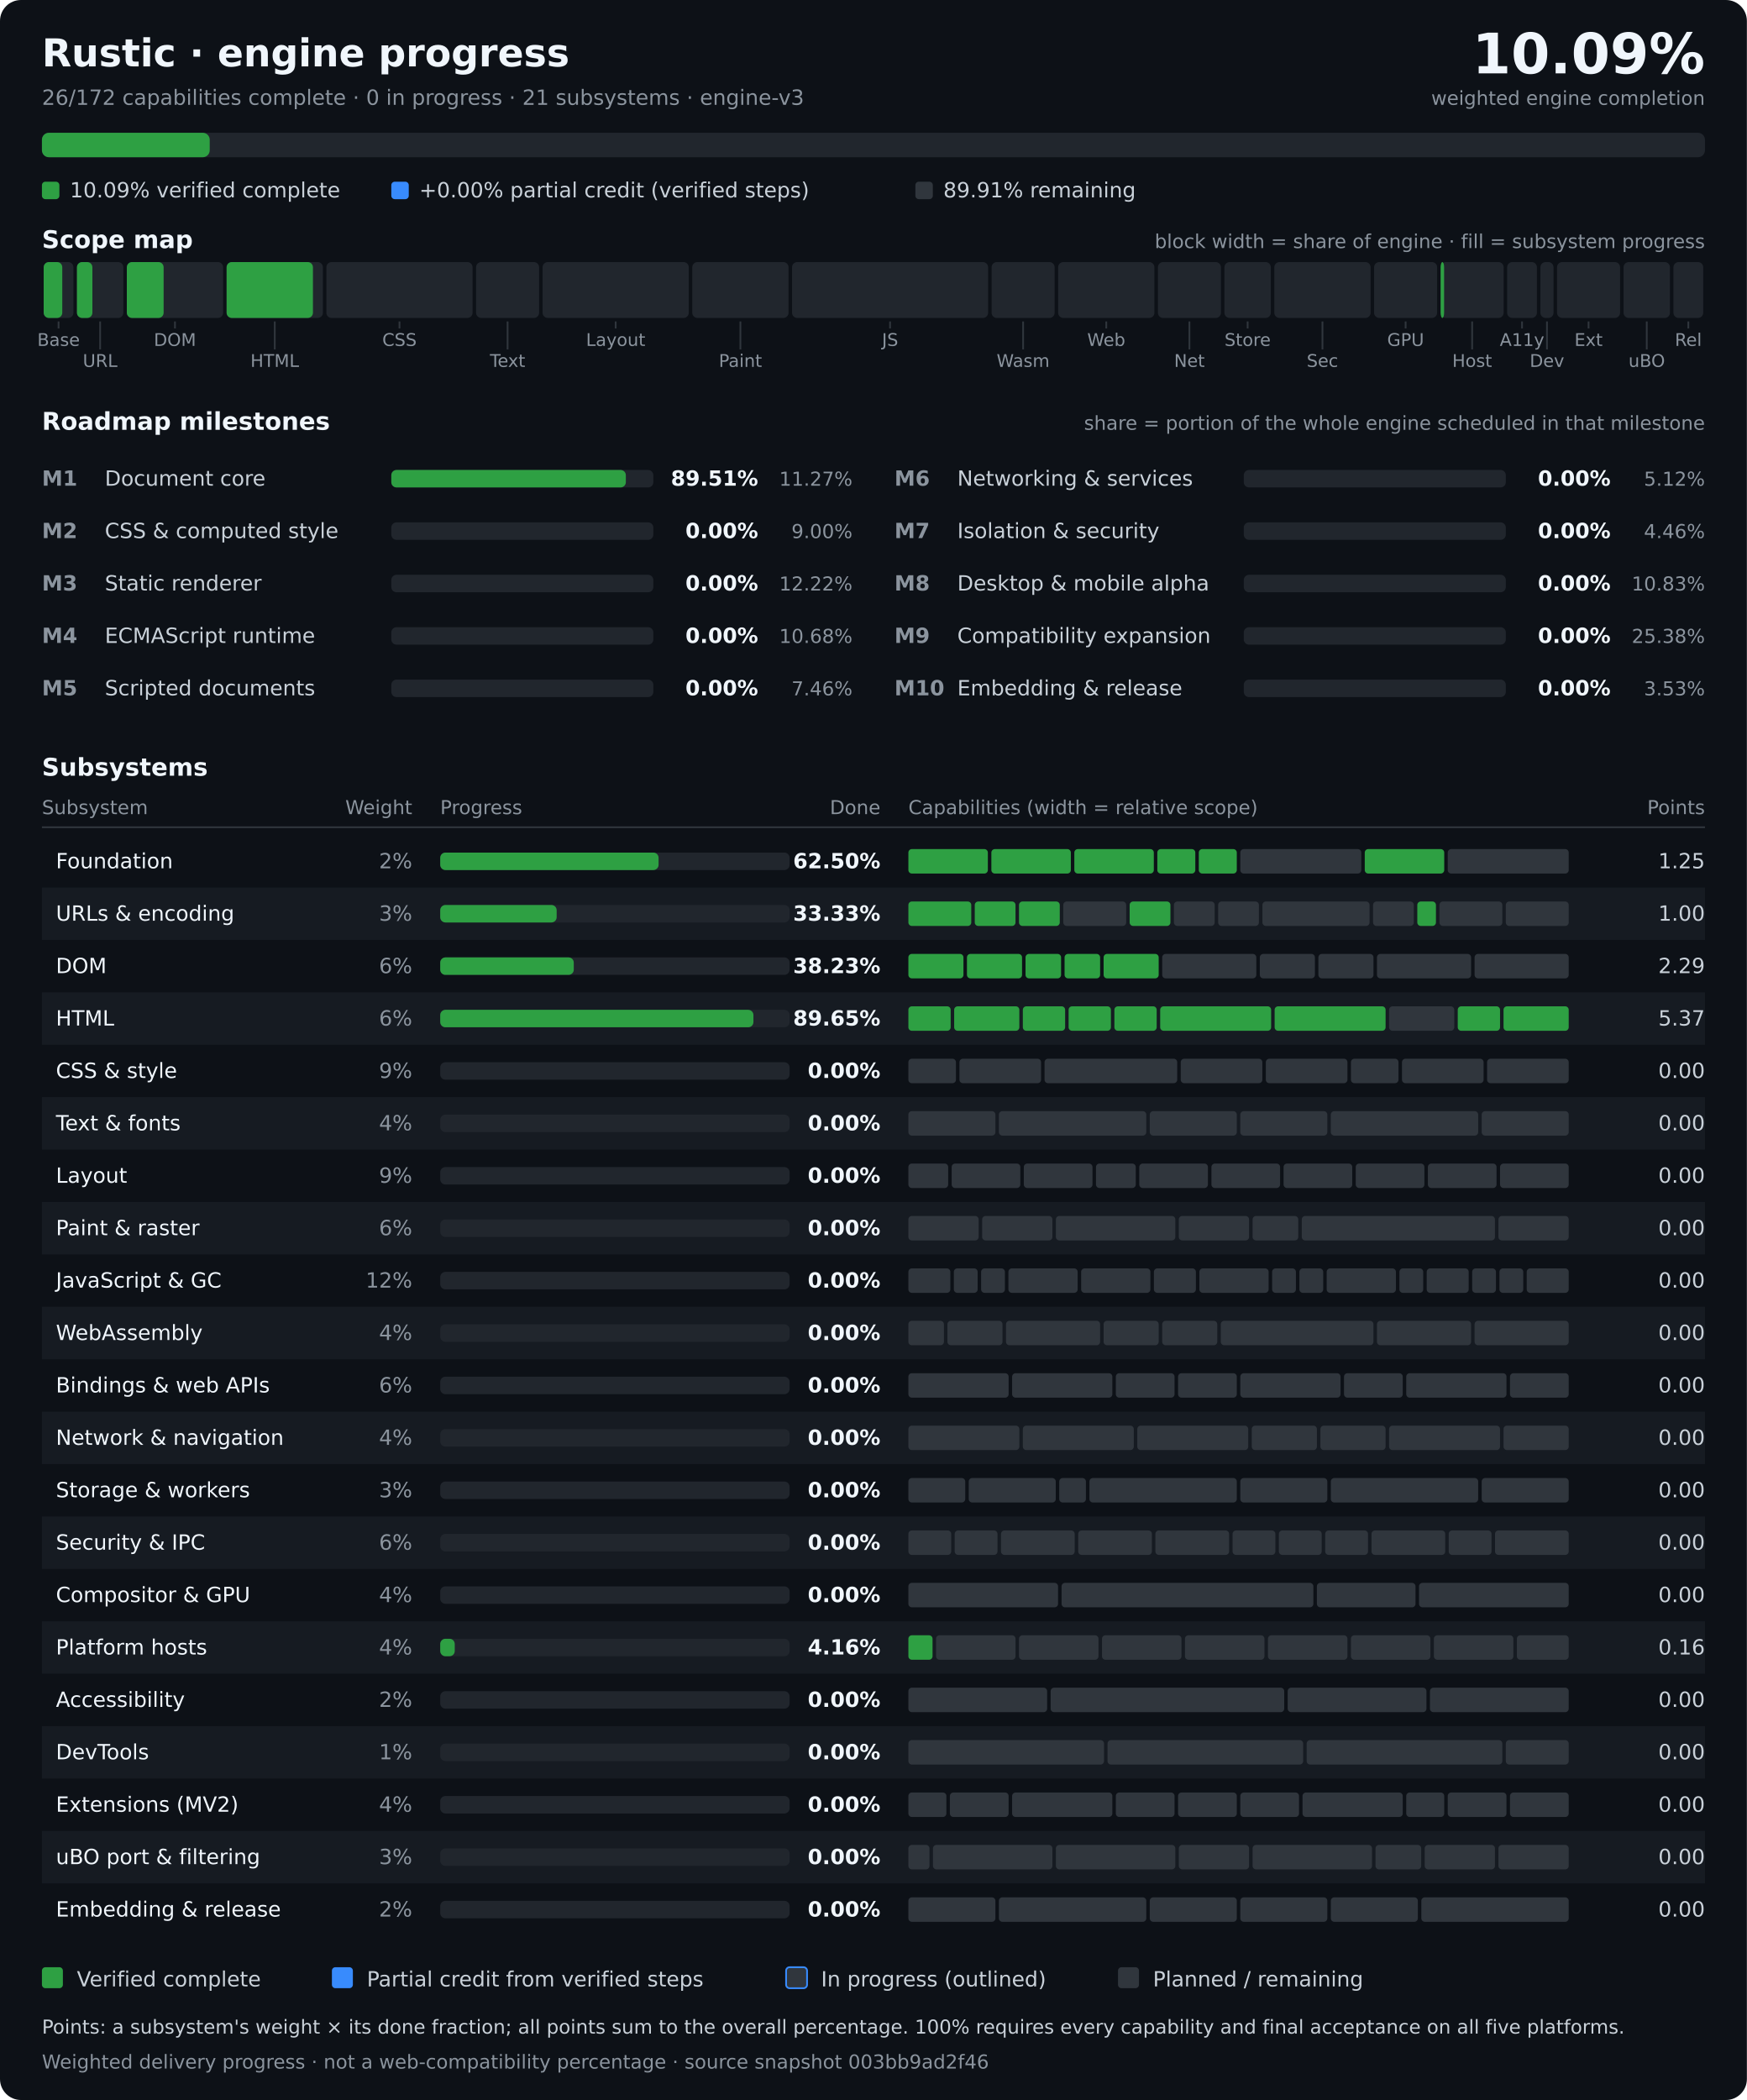
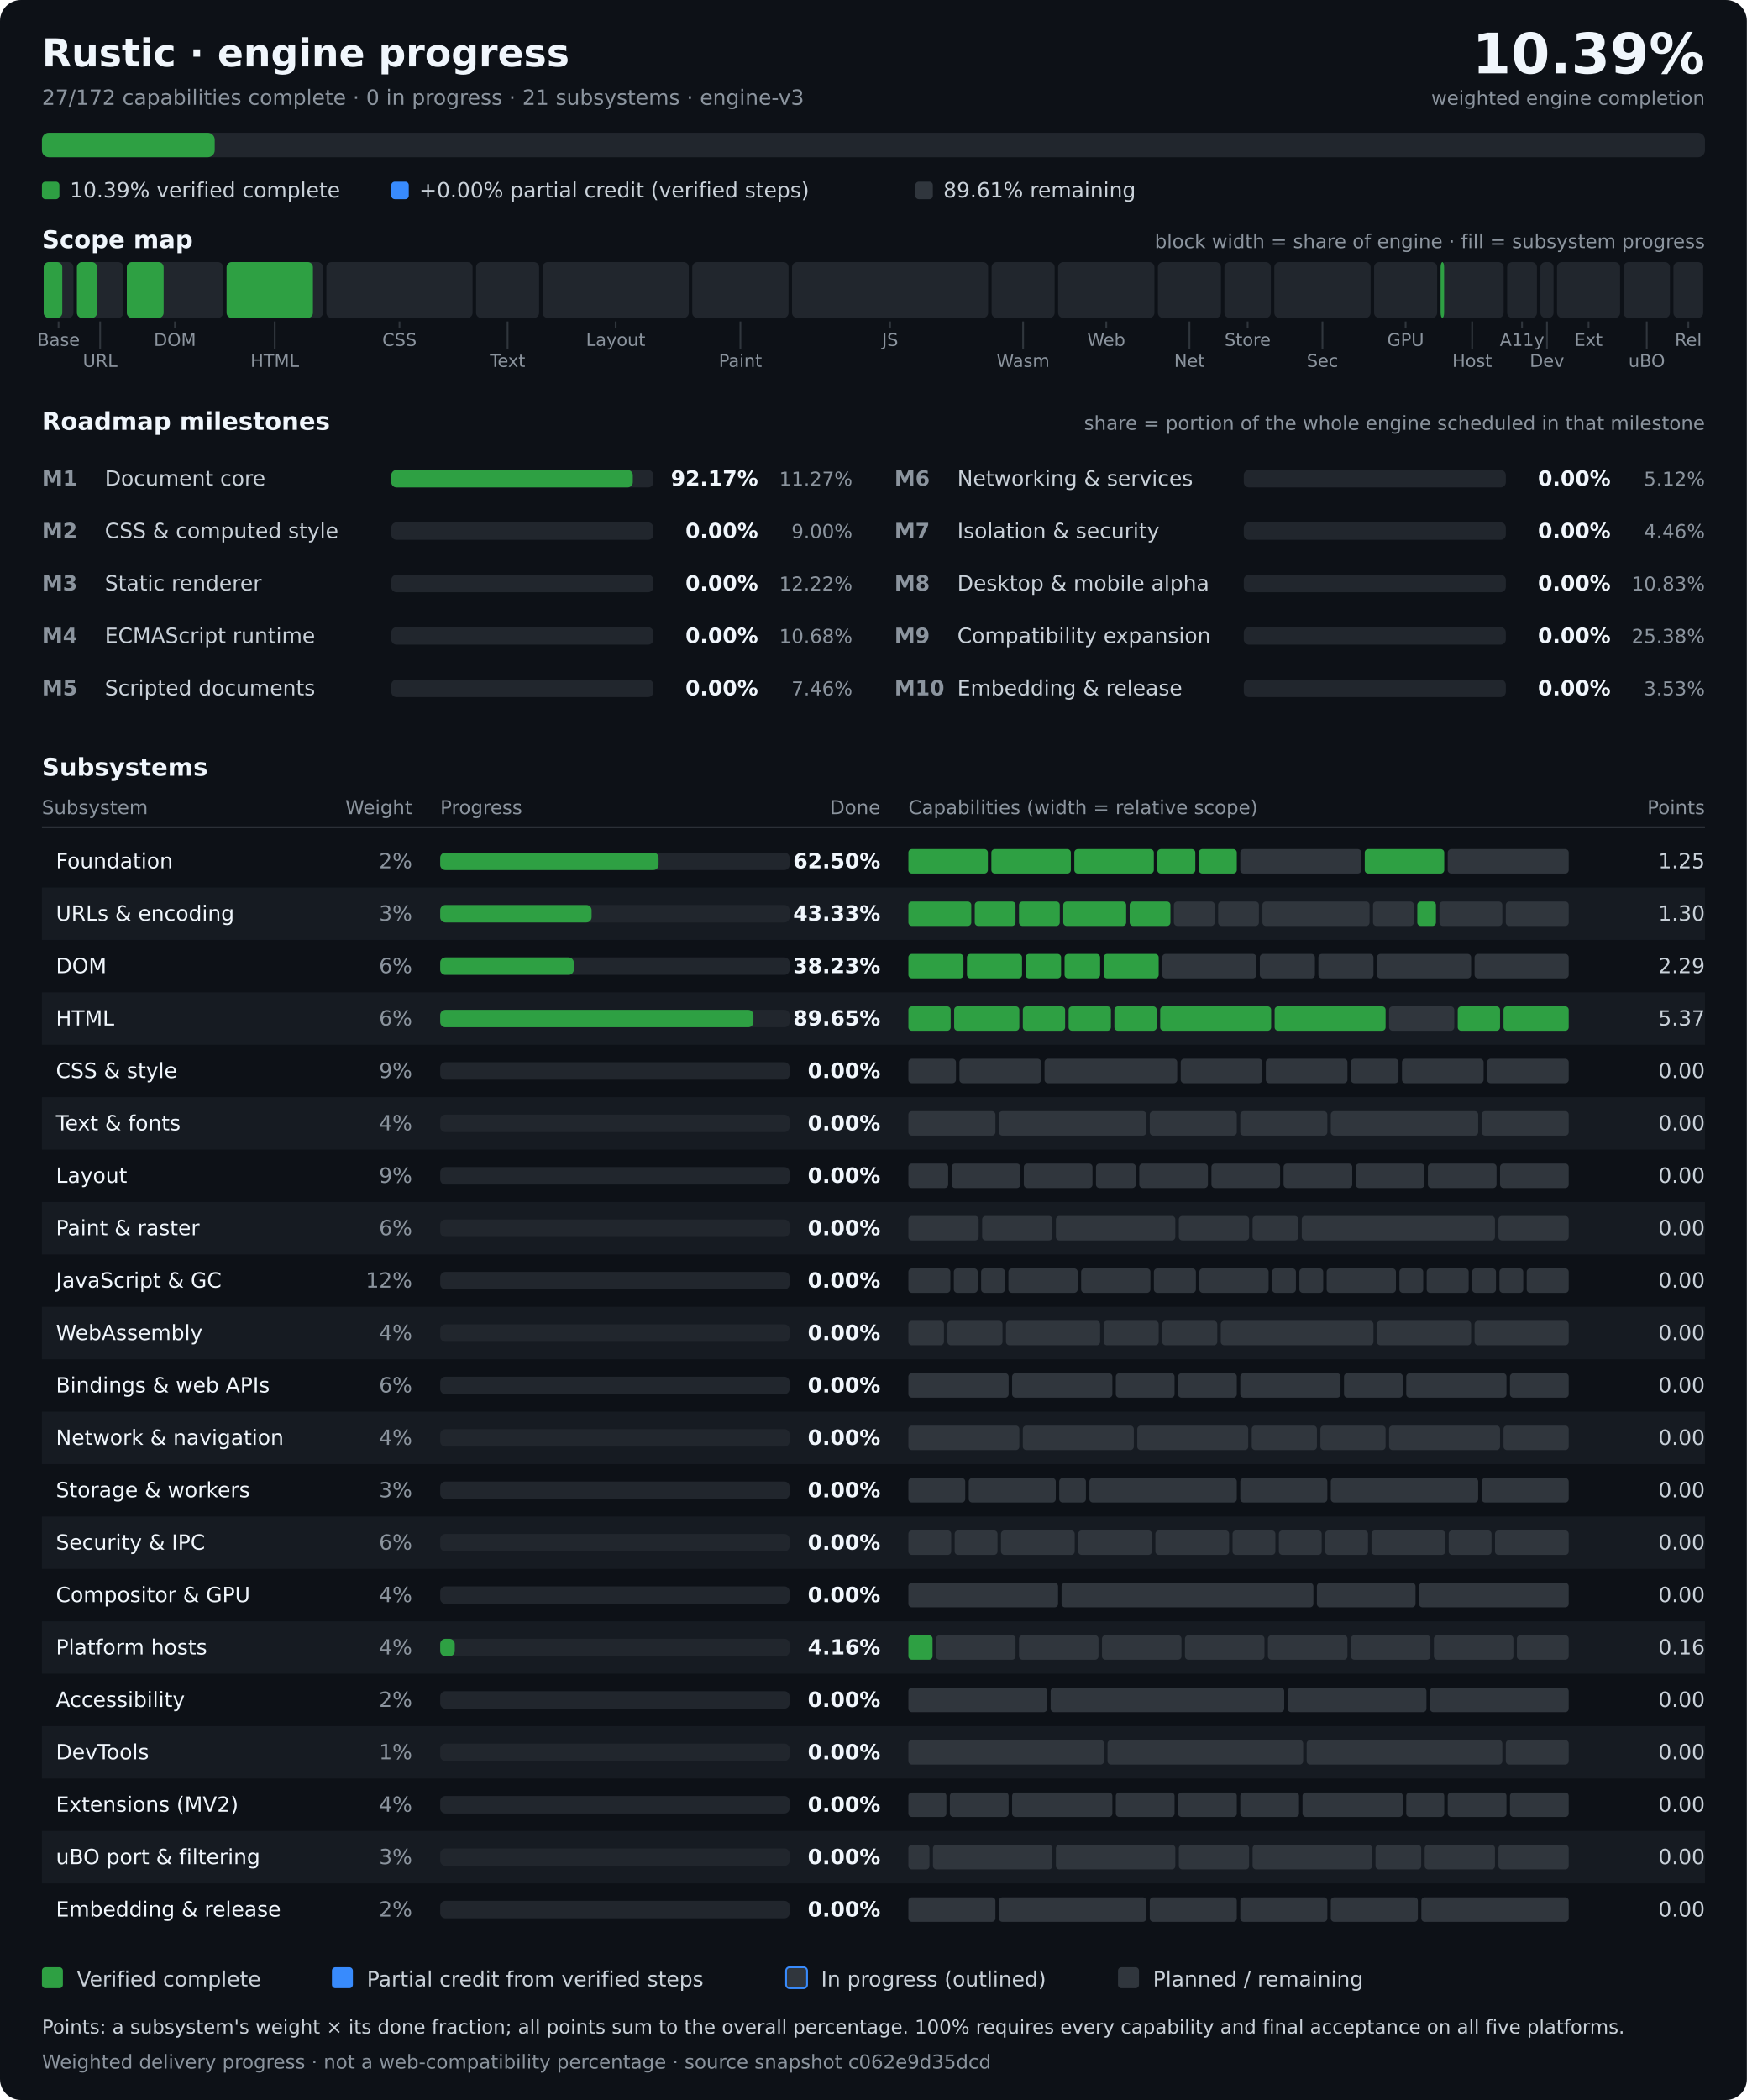
<svg xmlns="http://www.w3.org/2000/svg" width="1000" height="1202" viewBox="0 0 1000 1202" role="img" aria-labelledby="title desc">
  <rect width="1000" height="1202" rx="12" fill="#0d1117" />
  <g font-family="DejaVu Sans,Arial,sans-serif">
    <text x="24.00" y="38" fill="#f0f6fc" font-size="22" font-weight="700">Rustic · engine progress</text>
-     <text x="24.00" y="60" fill="#8b949e" font-size="12">26/172 capabilities complete · 0 in progress · 21 subsystems · engine-v3</text>
-     <text x="976.00" y="42" fill="#f0f6fc" font-size="32" text-anchor="end" font-weight="700">10.09%</text>
+     <text x="24.00" y="60" fill="#8b949e" font-size="12">27/172 capabilities complete · 0 in progress · 21 subsystems · engine-v3</text>
+     <text x="976.00" y="42" fill="#f0f6fc" font-size="32" text-anchor="end" font-weight="700">10.39%</text>
    <text x="976.00" y="60" fill="#8b949e" font-size="11" text-anchor="end">weighted engine completion</text>
    <rect x="24.00" y="76" width="952.00" height="14" rx="4" fill="#21262d" />
-     <rect x="24.00" y="76" width="96.06" height="14" rx="4" fill="#2ea043" />
+     <rect x="24.00" y="76" width="98.91" height="14" rx="4" fill="#2ea043" />
    <rect x="24" y="104" width="10" height="10" rx="2" fill="#2ea043" />
-     <text x="40.00" y="113" fill="#c9d1d9" font-size="12">10.09% verified complete</text>
+     <text x="40.00" y="113" fill="#c9d1d9" font-size="12">10.39% verified complete</text>
    <rect x="224" y="104" width="10" height="10" rx="2" fill="#388bfd" />
    <text x="240.00" y="113" fill="#c9d1d9" font-size="12">+0.00% partial credit (verified steps)</text>
    <rect x="524" y="104" width="10" height="10" rx="2" fill="#30363d" />
-     <text x="540.00" y="113" fill="#c9d1d9" font-size="12">89.91% remaining</text>
+     <text x="540.00" y="113" fill="#c9d1d9" font-size="12">89.61% remaining</text>
    <text x="24.00" y="142" fill="#f0f6fc" font-size="14" font-weight="600">Scope map</text>
    <text x="976.00" y="142" fill="#8b949e" font-size="11" text-anchor="end">block width = share of engine · fill = subsystem progress</text>
    <g>
      <rect x="25.00" y="150" width="17.04" height="32" rx="3" fill="#21262d" />
      <rect x="25.00" y="150" width="10.65" height="32" rx="3" fill="#2ea043" />
      <rect x="33.02" y="184" width="1" height="4" fill="#30363d" />
      <text x="33.52" y="198" fill="#8b949e" font-size="10" text-anchor="middle">Base</text>
    </g>
    <g>
      <rect x="44.04" y="150" width="26.56" height="32" rx="3" fill="#21262d" />
-       <rect x="44.04" y="150" width="8.85" height="32" rx="3" fill="#2ea043" />
+       <rect x="44.04" y="150" width="11.51" height="32" rx="3" fill="#2ea043" />
      <rect x="56.82" y="184" width="1" height="16" fill="#30363d" />
      <text x="57.32" y="210" fill="#8b949e" font-size="10" text-anchor="middle">URL</text>
    </g>
    <g>
      <rect x="72.60" y="150" width="55.12" height="32" rx="3" fill="#21262d" />
      <rect x="72.60" y="150" width="21.07" height="32" rx="3" fill="#2ea043" />
      <rect x="99.66" y="184" width="1" height="4" fill="#30363d" />
      <text x="100.16" y="198" fill="#8b949e" font-size="10" text-anchor="middle">DOM</text>
    </g>
    <g>
      <rect x="129.72" y="150" width="55.12" height="32" rx="3" fill="#21262d" />
      <rect x="129.72" y="150" width="49.42" height="32" rx="3" fill="#2ea043" />
      <rect x="156.78" y="184" width="1" height="16" fill="#30363d" />
      <text x="157.28" y="210" fill="#8b949e" font-size="10" text-anchor="middle">HTML</text>
    </g>
    <g>
      <rect x="186.84" y="150" width="83.68" height="32" rx="3" fill="#21262d" />
      <rect x="228.18" y="184" width="1" height="4" fill="#30363d" />
      <text x="228.68" y="198" fill="#8b949e" font-size="10" text-anchor="middle">CSS</text>
    </g>
    <g>
      <rect x="272.52" y="150" width="36.08" height="32" rx="3" fill="#21262d" />
      <rect x="290.06" y="184" width="1" height="16" fill="#30363d" />
      <text x="290.56" y="210" fill="#8b949e" font-size="10" text-anchor="middle">Text</text>
    </g>
    <g>
      <rect x="310.60" y="150" width="83.68" height="32" rx="3" fill="#21262d" />
      <rect x="351.94" y="184" width="1" height="4" fill="#30363d" />
      <text x="352.44" y="198" fill="#8b949e" font-size="10" text-anchor="middle">Layout</text>
    </g>
    <g>
      <rect x="396.28" y="150" width="55.12" height="32" rx="3" fill="#21262d" />
      <rect x="423.34" y="184" width="1" height="16" fill="#30363d" />
      <text x="423.84" y="210" fill="#8b949e" font-size="10" text-anchor="middle">Paint</text>
    </g>
    <g>
      <rect x="453.40" y="150" width="112.24" height="32" rx="3" fill="#21262d" />
      <rect x="509.02" y="184" width="1" height="4" fill="#30363d" />
      <text x="509.52" y="198" fill="#8b949e" font-size="10" text-anchor="middle">JS</text>
    </g>
    <g>
      <rect x="567.64" y="150" width="36.08" height="32" rx="3" fill="#21262d" />
      <rect x="585.18" y="184" width="1" height="16" fill="#30363d" />
      <text x="585.68" y="210" fill="#8b949e" font-size="10" text-anchor="middle">Wasm</text>
    </g>
    <g>
      <rect x="605.72" y="150" width="55.12" height="32" rx="3" fill="#21262d" />
      <rect x="632.78" y="184" width="1" height="4" fill="#30363d" />
      <text x="633.28" y="198" fill="#8b949e" font-size="10" text-anchor="middle">Web</text>
    </g>
    <g>
      <rect x="662.84" y="150" width="36.08" height="32" rx="3" fill="#21262d" />
      <rect x="680.38" y="184" width="1" height="16" fill="#30363d" />
      <text x="680.88" y="210" fill="#8b949e" font-size="10" text-anchor="middle">Net</text>
    </g>
    <g>
      <rect x="700.92" y="150" width="26.56" height="32" rx="3" fill="#21262d" />
      <rect x="713.70" y="184" width="1" height="4" fill="#30363d" />
      <text x="714.20" y="198" fill="#8b949e" font-size="10" text-anchor="middle">Store</text>
    </g>
    <g>
      <rect x="729.48" y="150" width="55.12" height="32" rx="3" fill="#21262d" />
      <rect x="756.54" y="184" width="1" height="16" fill="#30363d" />
      <text x="757.04" y="210" fill="#8b949e" font-size="10" text-anchor="middle">Sec</text>
    </g>
    <g>
      <rect x="786.60" y="150" width="36.08" height="32" rx="3" fill="#21262d" />
      <rect x="804.14" y="184" width="1" height="4" fill="#30363d" />
      <text x="804.64" y="198" fill="#8b949e" font-size="10" text-anchor="middle">GPU</text>
    </g>
    <g>
      <rect x="824.68" y="150" width="36.08" height="32" rx="3" fill="#21262d" />
      <rect x="824.68" y="150" width="2.00" height="32" rx="3" fill="#2ea043" />
      <rect x="842.22" y="184" width="1" height="16" fill="#30363d" />
      <text x="842.72" y="210" fill="#8b949e" font-size="10" text-anchor="middle">Host</text>
    </g>
    <g>
      <rect x="862.76" y="150" width="17.04" height="32" rx="3" fill="#21262d" />
      <rect x="870.78" y="184" width="1" height="4" fill="#30363d" />
      <text x="871.28" y="198" fill="#8b949e" font-size="10" text-anchor="middle">A11y</text>
    </g>
    <g>
      <rect x="881.80" y="150" width="7.52" height="32" rx="3" fill="#21262d" />
      <rect x="885.06" y="184" width="1" height="16" fill="#30363d" />
      <text x="885.56" y="210" fill="#8b949e" font-size="10" text-anchor="middle">Dev</text>
    </g>
    <g>
      <rect x="891.32" y="150" width="36.08" height="32" rx="3" fill="#21262d" />
      <rect x="908.86" y="184" width="1" height="4" fill="#30363d" />
      <text x="909.36" y="198" fill="#8b949e" font-size="10" text-anchor="middle">Ext</text>
    </g>
    <g>
      <rect x="929.40" y="150" width="26.56" height="32" rx="3" fill="#21262d" />
      <rect x="942.18" y="184" width="1" height="16" fill="#30363d" />
      <text x="942.68" y="210" fill="#8b949e" font-size="10" text-anchor="middle">uBO</text>
    </g>
    <g>
      <rect x="957.96" y="150" width="17.04" height="32" rx="3" fill="#21262d" />
      <rect x="965.98" y="184" width="1" height="4" fill="#30363d" />
      <text x="966.48" y="198" fill="#8b949e" font-size="10" text-anchor="middle">Rel</text>
    </g>
    <text x="24.00" y="246" fill="#f0f6fc" font-size="14" font-weight="600">Roadmap milestones</text>
    <text x="976.00" y="246" fill="#8b949e" font-size="11" text-anchor="end">share = portion of the whole engine scheduled in that milestone</text>
    <g>
      <text x="24.00" y="278" fill="#8b949e" font-size="12" font-weight="600">M1</text>
      <text x="60.00" y="278" fill="#c9d1d9" font-size="12">Document core</text>
      <rect x="224.00" y="269" width="150.00" height="10" rx="3" fill="#21262d" />
-       <rect x="224.00" y="269" width="134.26" height="10" rx="3" fill="#2ea043" />
-       <text x="434.00" y="278" fill="#f0f6fc" font-size="12" text-anchor="end" font-weight="600">89.51%</text>
+       <rect x="224.00" y="269" width="138.25" height="10" rx="3" fill="#2ea043" />
+       <text x="434.00" y="278" fill="#f0f6fc" font-size="12" text-anchor="end" font-weight="600">92.17%</text>
      <text x="488.00" y="278" fill="#8b949e" font-size="11" text-anchor="end">11.27%</text>
    </g>
    <g>
      <text x="24.00" y="308" fill="#8b949e" font-size="12" font-weight="600">M2</text>
      <text x="60.00" y="308" fill="#c9d1d9" font-size="12">CSS &amp; computed style</text>
      <rect x="224.00" y="299" width="150.00" height="10" rx="3" fill="#21262d" />
      <text x="434.00" y="308" fill="#f0f6fc" font-size="12" text-anchor="end" font-weight="600">0.00%</text>
      <text x="488.00" y="308" fill="#8b949e" font-size="11" text-anchor="end">9.00%</text>
    </g>
    <g>
      <text x="24.00" y="338" fill="#8b949e" font-size="12" font-weight="600">M3</text>
      <text x="60.00" y="338" fill="#c9d1d9" font-size="12">Static renderer</text>
      <rect x="224.00" y="329" width="150.00" height="10" rx="3" fill="#21262d" />
      <text x="434.00" y="338" fill="#f0f6fc" font-size="12" text-anchor="end" font-weight="600">0.00%</text>
      <text x="488.00" y="338" fill="#8b949e" font-size="11" text-anchor="end">12.22%</text>
    </g>
    <g>
      <text x="24.00" y="368" fill="#8b949e" font-size="12" font-weight="600">M4</text>
      <text x="60.00" y="368" fill="#c9d1d9" font-size="12">ECMAScript runtime</text>
      <rect x="224.00" y="359" width="150.00" height="10" rx="3" fill="#21262d" />
      <text x="434.00" y="368" fill="#f0f6fc" font-size="12" text-anchor="end" font-weight="600">0.00%</text>
      <text x="488.00" y="368" fill="#8b949e" font-size="11" text-anchor="end">10.68%</text>
    </g>
    <g>
      <text x="24.00" y="398" fill="#8b949e" font-size="12" font-weight="600">M5</text>
      <text x="60.00" y="398" fill="#c9d1d9" font-size="12">Scripted documents</text>
      <rect x="224.00" y="389" width="150.00" height="10" rx="3" fill="#21262d" />
      <text x="434.00" y="398" fill="#f0f6fc" font-size="12" text-anchor="end" font-weight="600">0.00%</text>
      <text x="488.00" y="398" fill="#8b949e" font-size="11" text-anchor="end">7.46%</text>
    </g>
    <g>
      <text x="512.00" y="278" fill="#8b949e" font-size="12" font-weight="600">M6</text>
      <text x="548.00" y="278" fill="#c9d1d9" font-size="12">Networking &amp; services</text>
      <rect x="712.00" y="269" width="150.00" height="10" rx="3" fill="#21262d" />
      <text x="922.00" y="278" fill="#f0f6fc" font-size="12" text-anchor="end" font-weight="600">0.00%</text>
      <text x="976.00" y="278" fill="#8b949e" font-size="11" text-anchor="end">5.12%</text>
    </g>
    <g>
      <text x="512.00" y="308" fill="#8b949e" font-size="12" font-weight="600">M7</text>
      <text x="548.00" y="308" fill="#c9d1d9" font-size="12">Isolation &amp; security</text>
      <rect x="712.00" y="299" width="150.00" height="10" rx="3" fill="#21262d" />
      <text x="922.00" y="308" fill="#f0f6fc" font-size="12" text-anchor="end" font-weight="600">0.00%</text>
      <text x="976.00" y="308" fill="#8b949e" font-size="11" text-anchor="end">4.46%</text>
    </g>
    <g>
      <text x="512.00" y="338" fill="#8b949e" font-size="12" font-weight="600">M8</text>
      <text x="548.00" y="338" fill="#c9d1d9" font-size="12">Desktop &amp; mobile alpha</text>
      <rect x="712.00" y="329" width="150.00" height="10" rx="3" fill="#21262d" />
      <text x="922.00" y="338" fill="#f0f6fc" font-size="12" text-anchor="end" font-weight="600">0.00%</text>
      <text x="976.00" y="338" fill="#8b949e" font-size="11" text-anchor="end">10.83%</text>
    </g>
    <g>
      <text x="512.00" y="368" fill="#8b949e" font-size="12" font-weight="600">M9</text>
      <text x="548.00" y="368" fill="#c9d1d9" font-size="12">Compatibility expansion</text>
      <rect x="712.00" y="359" width="150.00" height="10" rx="3" fill="#21262d" />
      <text x="922.00" y="368" fill="#f0f6fc" font-size="12" text-anchor="end" font-weight="600">0.00%</text>
      <text x="976.00" y="368" fill="#8b949e" font-size="11" text-anchor="end">25.38%</text>
    </g>
    <g>
      <text x="512.00" y="398" fill="#8b949e" font-size="12" font-weight="600">M10</text>
      <text x="548.00" y="398" fill="#c9d1d9" font-size="12">Embedding &amp; release</text>
      <rect x="712.00" y="389" width="150.00" height="10" rx="3" fill="#21262d" />
      <text x="922.00" y="398" fill="#f0f6fc" font-size="12" text-anchor="end" font-weight="600">0.00%</text>
      <text x="976.00" y="398" fill="#8b949e" font-size="11" text-anchor="end">3.53%</text>
    </g>
    <text x="24.00" y="444" fill="#f0f6fc" font-size="14" font-weight="600">Subsystems</text>
    <text x="24.00" y="466" fill="#8b949e" font-size="11">Subsystem</text>
    <text x="236.00" y="466" fill="#8b949e" font-size="11" text-anchor="end">Weight</text>
    <text x="252.00" y="466" fill="#8b949e" font-size="11">Progress</text>
    <text x="504.00" y="466" fill="#8b949e" font-size="11" text-anchor="end">Done</text>
    <text x="520.00" y="466" fill="#8b949e" font-size="11">Capabilities (width = relative scope)</text>
    <text x="976.00" y="466" fill="#8b949e" font-size="11" text-anchor="end">Points</text>
    <rect x="24" y="473" width="952" height="1" fill="#30363d" />
    <g>
      <text x="32.00" y="497" fill="#f0f6fc" font-size="12">Foundation</text>
      <text x="236.00" y="497" fill="#8b949e" font-size="12" text-anchor="end">2%</text>
      <rect x="252.00" y="488" width="200.00" height="10" rx="3" fill="#21262d" />
      <rect x="252.00" y="488" width="125.00" height="10" rx="3" fill="#2ea043" />
      <text x="504.00" y="497" fill="#f0f6fc" font-size="12" text-anchor="end" font-weight="600">62.50%</text>
      <g>
        <rect x="520.00" y="486" width="45.50" height="14" rx="2" fill="#2ea043" />
      </g>
      <g>
        <rect x="567.50" y="486" width="45.50" height="14" rx="2" fill="#2ea043" />
      </g>
      <g>
        <rect x="615.00" y="486" width="45.50" height="14" rx="2" fill="#2ea043" />
      </g>
      <g>
        <rect x="662.50" y="486" width="21.75" height="14" rx="2" fill="#2ea043" />
      </g>
      <g>
        <rect x="686.25" y="486" width="21.75" height="14" rx="2" fill="#2ea043" />
      </g>
      <g>
        <rect x="710.00" y="486" width="69.25" height="14" rx="2" fill="#30363d" />
      </g>
      <g>
        <rect x="781.25" y="486" width="45.50" height="14" rx="2" fill="#2ea043" />
      </g>
      <g>
        <rect x="828.75" y="486" width="69.25" height="14" rx="2" fill="#30363d" />
      </g>
      <text x="976.00" y="497" fill="#c9d1d9" font-size="12" text-anchor="end">1.25</text>
    </g>
    <g>
      <rect x="24" y="508" width="952" height="30" fill="#161b22" />
      <text x="32.00" y="527" fill="#f0f6fc" font-size="12">URLs &amp; encoding</text>
      <text x="236.00" y="527" fill="#8b949e" font-size="12" text-anchor="end">3%</text>
      <rect x="252.00" y="518" width="200.00" height="10" rx="3" fill="#21262d" />
-       <rect x="252.00" y="518" width="66.66" height="10" rx="3" fill="#2ea043" />
-       <text x="504.00" y="527" fill="#f0f6fc" font-size="12" text-anchor="end" font-weight="600">33.33%</text>
+       <rect x="252.00" y="518" width="86.66" height="10" rx="3" fill="#2ea043" />
+       <text x="504.00" y="527" fill="#f0f6fc" font-size="12" text-anchor="end" font-weight="600">43.33%</text>
      <g>
        <rect x="520.00" y="516" width="36.00" height="14" rx="2" fill="#2ea043" />
      </g>
      <g>
        <rect x="558.00" y="516" width="23.33" height="14" rx="2" fill="#2ea043" />
      </g>
      <g>
        <rect x="583.33" y="516" width="23.33" height="14" rx="2" fill="#2ea043" />
      </g>
      <g>
-         <rect x="608.67" y="516" width="36.00" height="14" rx="2" fill="#30363d" />
+         <rect x="608.67" y="516" width="36.00" height="14" rx="2" fill="#2ea043" />
      </g>
      <g>
        <rect x="646.67" y="516" width="23.33" height="14" rx="2" fill="#2ea043" />
      </g>
      <g>
        <rect x="672.00" y="516" width="23.33" height="14" rx="2" fill="#30363d" />
      </g>
      <g>
        <rect x="697.33" y="516" width="23.33" height="14" rx="2" fill="#30363d" />
      </g>
      <g>
        <rect x="722.67" y="516" width="61.33" height="14" rx="2" fill="#30363d" />
      </g>
      <g>
        <rect x="786.00" y="516" width="23.33" height="14" rx="2" fill="#30363d" />
      </g>
      <g>
        <rect x="811.33" y="516" width="10.67" height="14" rx="2" fill="#2ea043" />
      </g>
      <g>
        <rect x="824.00" y="516" width="36.00" height="14" rx="2" fill="#30363d" />
      </g>
      <g>
        <rect x="862.00" y="516" width="36.00" height="14" rx="2" fill="#30363d" />
      </g>
-       <text x="976.00" y="527" fill="#c9d1d9" font-size="12" text-anchor="end">1.00</text>
+       <text x="976.00" y="527" fill="#c9d1d9" font-size="12" text-anchor="end">1.30</text>
    </g>
    <g>
      <text x="32.00" y="557" fill="#f0f6fc" font-size="12">DOM</text>
      <text x="236.00" y="557" fill="#8b949e" font-size="12" text-anchor="end">6%</text>
      <rect x="252.00" y="548" width="200.00" height="10" rx="3" fill="#21262d" />
      <rect x="252.00" y="548" width="76.46" height="10" rx="3" fill="#2ea043" />
      <text x="504.00" y="557" fill="#f0f6fc" font-size="12" text-anchor="end" font-weight="600">38.23%</text>
      <g>
        <rect x="520.00" y="546" width="31.53" height="14" rx="2" fill="#2ea043" />
      </g>
      <g>
        <rect x="553.53" y="546" width="31.53" height="14" rx="2" fill="#2ea043" />
      </g>
      <g>
        <rect x="587.06" y="546" width="20.35" height="14" rx="2" fill="#2ea043" />
      </g>
      <g>
        <rect x="609.41" y="546" width="20.35" height="14" rx="2" fill="#2ea043" />
      </g>
      <g>
        <rect x="631.76" y="546" width="31.53" height="14" rx="2" fill="#2ea043" />
      </g>
      <g>
        <rect x="665.29" y="546" width="53.88" height="14" rx="2" fill="#30363d" />
      </g>
      <g>
        <rect x="721.18" y="546" width="31.53" height="14" rx="2" fill="#30363d" />
      </g>
      <g>
        <rect x="754.71" y="546" width="31.53" height="14" rx="2" fill="#30363d" />
      </g>
      <g>
        <rect x="788.24" y="546" width="53.88" height="14" rx="2" fill="#30363d" />
      </g>
      <g>
        <rect x="844.12" y="546" width="53.88" height="14" rx="2" fill="#30363d" />
      </g>
      <text x="976.00" y="557" fill="#c9d1d9" font-size="12" text-anchor="end">2.29</text>
    </g>
    <g>
      <rect x="24" y="568" width="952" height="30" fill="#161b22" />
      <text x="32.00" y="587" fill="#f0f6fc" font-size="12">HTML</text>
      <text x="236.00" y="587" fill="#8b949e" font-size="12" text-anchor="end">6%</text>
      <rect x="252.00" y="578" width="200.00" height="10" rx="3" fill="#21262d" />
      <rect x="252.00" y="578" width="179.30" height="10" rx="3" fill="#2ea043" />
      <text x="504.00" y="587" fill="#f0f6fc" font-size="12" text-anchor="end" font-weight="600">89.65%</text>
      <g>
        <rect x="520.00" y="576" width="24.21" height="14" rx="2" fill="#2ea043" />
      </g>
      <g>
        <rect x="546.21" y="576" width="37.31" height="14" rx="2" fill="#2ea043" />
      </g>
      <g>
        <rect x="585.52" y="576" width="24.21" height="14" rx="2" fill="#2ea043" />
      </g>
      <g>
        <rect x="611.72" y="576" width="24.21" height="14" rx="2" fill="#2ea043" />
      </g>
      <g>
        <rect x="637.93" y="576" width="24.21" height="14" rx="2" fill="#2ea043" />
      </g>
      <g>
        <rect x="664.14" y="576" width="63.52" height="14" rx="2" fill="#2ea043" />
      </g>
      <g>
        <rect x="729.66" y="576" width="63.52" height="14" rx="2" fill="#2ea043" />
      </g>
      <g>
        <rect x="795.17" y="576" width="37.31" height="14" rx="2" fill="#30363d" />
      </g>
      <g>
        <rect x="834.48" y="576" width="24.21" height="14" rx="2" fill="#2ea043" />
      </g>
      <g>
        <rect x="860.69" y="576" width="37.31" height="14" rx="2" fill="#2ea043" />
      </g>
      <text x="976.00" y="587" fill="#c9d1d9" font-size="12" text-anchor="end">5.37</text>
    </g>
    <g>
      <text x="32.00" y="617" fill="#f0f6fc" font-size="12">CSS &amp; style</text>
      <text x="236.00" y="617" fill="#8b949e" font-size="12" text-anchor="end">9%</text>
      <rect x="252.00" y="608" width="200.00" height="10" rx="3" fill="#21262d" />
      <text x="504.00" y="617" fill="#f0f6fc" font-size="12" text-anchor="end" font-weight="600">0.00%</text>
      <g>
        <rect x="520.00" y="606" width="27.23" height="14" rx="2" fill="#30363d" />
      </g>
      <g>
        <rect x="549.23" y="606" width="46.72" height="14" rx="2" fill="#30363d" />
      </g>
      <g>
        <rect x="597.95" y="606" width="75.95" height="14" rx="2" fill="#30363d" />
      </g>
      <g>
        <rect x="675.90" y="606" width="46.72" height="14" rx="2" fill="#30363d" />
      </g>
      <g>
        <rect x="724.62" y="606" width="46.72" height="14" rx="2" fill="#30363d" />
      </g>
      <g>
        <rect x="773.33" y="606" width="27.23" height="14" rx="2" fill="#30363d" />
      </g>
      <g>
        <rect x="802.56" y="606" width="46.72" height="14" rx="2" fill="#30363d" />
      </g>
      <g>
        <rect x="851.28" y="606" width="46.72" height="14" rx="2" fill="#30363d" />
      </g>
      <text x="976.00" y="617" fill="#c9d1d9" font-size="12" text-anchor="end">0.00</text>
    </g>
    <g>
      <rect x="24" y="628" width="952" height="30" fill="#161b22" />
      <text x="32.00" y="647" fill="#f0f6fc" font-size="12">Text &amp; fonts</text>
      <text x="236.00" y="647" fill="#8b949e" font-size="12" text-anchor="end">4%</text>
      <rect x="252.00" y="638" width="200.00" height="10" rx="3" fill="#21262d" />
      <text x="504.00" y="647" fill="#f0f6fc" font-size="12" text-anchor="end" font-weight="600">0.00%</text>
      <g>
        <rect x="520.00" y="636" width="49.82" height="14" rx="2" fill="#30363d" />
      </g>
      <g>
        <rect x="571.82" y="636" width="84.36" height="14" rx="2" fill="#30363d" />
      </g>
      <g>
        <rect x="658.18" y="636" width="49.82" height="14" rx="2" fill="#30363d" />
      </g>
      <g>
        <rect x="710.00" y="636" width="49.82" height="14" rx="2" fill="#30363d" />
      </g>
      <g>
        <rect x="761.82" y="636" width="84.36" height="14" rx="2" fill="#30363d" />
      </g>
      <g>
        <rect x="848.18" y="636" width="49.82" height="14" rx="2" fill="#30363d" />
      </g>
      <text x="976.00" y="647" fill="#c9d1d9" font-size="12" text-anchor="end">0.00</text>
    </g>
    <g>
      <text x="32.00" y="677" fill="#f0f6fc" font-size="12">Layout</text>
      <text x="236.00" y="677" fill="#8b949e" font-size="12" text-anchor="end">9%</text>
      <rect x="252.00" y="668" width="200.00" height="10" rx="3" fill="#21262d" />
      <text x="504.00" y="677" fill="#f0f6fc" font-size="12" text-anchor="end" font-weight="600">0.00%</text>
      <g>
        <rect x="520.00" y="666" width="22.78" height="14" rx="2" fill="#30363d" />
      </g>
      <g>
        <rect x="544.78" y="666" width="39.30" height="14" rx="2" fill="#30363d" />
      </g>
      <g>
        <rect x="586.09" y="666" width="39.30" height="14" rx="2" fill="#30363d" />
      </g>
      <g>
        <rect x="627.39" y="666" width="22.78" height="14" rx="2" fill="#30363d" />
      </g>
      <g>
        <rect x="652.17" y="666" width="39.30" height="14" rx="2" fill="#30363d" />
      </g>
      <g>
        <rect x="693.48" y="666" width="39.30" height="14" rx="2" fill="#30363d" />
      </g>
      <g>
        <rect x="734.78" y="666" width="39.30" height="14" rx="2" fill="#30363d" />
      </g>
      <g>
        <rect x="776.09" y="666" width="39.30" height="14" rx="2" fill="#30363d" />
      </g>
      <g>
        <rect x="817.39" y="666" width="39.30" height="14" rx="2" fill="#30363d" />
      </g>
      <g>
        <rect x="858.70" y="666" width="39.30" height="14" rx="2" fill="#30363d" />
      </g>
      <text x="976.00" y="677" fill="#c9d1d9" font-size="12" text-anchor="end">0.00</text>
    </g>
    <g>
      <rect x="24" y="688" width="952" height="30" fill="#161b22" />
      <text x="32.00" y="707" fill="#f0f6fc" font-size="12">Paint &amp; raster</text>
      <text x="236.00" y="707" fill="#8b949e" font-size="12" text-anchor="end">6%</text>
      <rect x="252.00" y="698" width="200.00" height="10" rx="3" fill="#21262d" />
      <text x="504.00" y="707" fill="#f0f6fc" font-size="12" text-anchor="end" font-weight="600">0.00%</text>
      <g>
        <rect x="520.00" y="696" width="40.22" height="14" rx="2" fill="#30363d" />
      </g>
      <g>
        <rect x="562.22" y="696" width="40.22" height="14" rx="2" fill="#30363d" />
      </g>
      <g>
        <rect x="604.44" y="696" width="68.37" height="14" rx="2" fill="#30363d" />
      </g>
      <g>
        <rect x="674.81" y="696" width="40.22" height="14" rx="2" fill="#30363d" />
      </g>
      <g>
        <rect x="717.04" y="696" width="26.15" height="14" rx="2" fill="#30363d" />
      </g>
      <g>
        <rect x="745.19" y="696" width="110.59" height="14" rx="2" fill="#30363d" />
      </g>
      <g>
        <rect x="857.78" y="696" width="40.22" height="14" rx="2" fill="#30363d" />
      </g>
      <text x="976.00" y="707" fill="#c9d1d9" font-size="12" text-anchor="end">0.00</text>
    </g>
    <g>
      <text x="32.00" y="737" fill="#f0f6fc" font-size="12">JavaScript &amp; GC</text>
      <text x="236.00" y="737" fill="#8b949e" font-size="12" text-anchor="end">12%</text>
      <rect x="252.00" y="728" width="200.00" height="10" rx="3" fill="#21262d" />
      <text x="504.00" y="737" fill="#f0f6fc" font-size="12" text-anchor="end" font-weight="600">0.00%</text>
      <g>
        <rect x="520.00" y="726" width="24.03" height="14" rx="2" fill="#30363d" />
      </g>
      <g>
        <rect x="546.03" y="726" width="13.62" height="14" rx="2" fill="#30363d" />
      </g>
      <g>
        <rect x="561.64" y="726" width="13.62" height="14" rx="2" fill="#30363d" />
      </g>
      <g>
        <rect x="577.26" y="726" width="39.64" height="14" rx="2" fill="#30363d" />
      </g>
      <g>
        <rect x="618.90" y="726" width="39.64" height="14" rx="2" fill="#30363d" />
      </g>
      <g>
        <rect x="660.55" y="726" width="24.03" height="14" rx="2" fill="#30363d" />
      </g>
      <g>
        <rect x="686.58" y="726" width="39.64" height="14" rx="2" fill="#30363d" />
      </g>
      <g>
        <rect x="728.22" y="726" width="13.62" height="14" rx="2" fill="#30363d" />
      </g>
      <g>
        <rect x="743.84" y="726" width="13.62" height="14" rx="2" fill="#30363d" />
      </g>
      <g>
        <rect x="759.45" y="726" width="39.64" height="14" rx="2" fill="#30363d" />
      </g>
      <g>
        <rect x="801.10" y="726" width="13.62" height="14" rx="2" fill="#30363d" />
      </g>
      <g>
        <rect x="816.71" y="726" width="24.03" height="14" rx="2" fill="#30363d" />
      </g>
      <g>
        <rect x="842.74" y="726" width="13.62" height="14" rx="2" fill="#30363d" />
      </g>
      <g>
        <rect x="858.36" y="726" width="13.62" height="14" rx="2" fill="#30363d" />
      </g>
      <g>
        <rect x="873.97" y="726" width="24.03" height="14" rx="2" fill="#30363d" />
      </g>
      <text x="976.00" y="737" fill="#c9d1d9" font-size="12" text-anchor="end">0.00</text>
    </g>
    <g>
      <rect x="24" y="748" width="952" height="30" fill="#161b22" />
      <text x="32.00" y="767" fill="#f0f6fc" font-size="12">WebAssembly</text>
      <text x="236.00" y="767" fill="#8b949e" font-size="12" text-anchor="end">4%</text>
      <rect x="252.00" y="758" width="200.00" height="10" rx="3" fill="#21262d" />
      <text x="504.00" y="767" fill="#f0f6fc" font-size="12" text-anchor="end" font-weight="600">0.00%</text>
      <g>
        <rect x="520.00" y="756" width="20.35" height="14" rx="2" fill="#30363d" />
      </g>
      <g>
        <rect x="542.35" y="756" width="31.53" height="14" rx="2" fill="#30363d" />
      </g>
      <g>
        <rect x="575.88" y="756" width="53.88" height="14" rx="2" fill="#30363d" />
      </g>
      <g>
        <rect x="631.76" y="756" width="31.53" height="14" rx="2" fill="#30363d" />
      </g>
      <g>
        <rect x="665.29" y="756" width="31.53" height="14" rx="2" fill="#30363d" />
      </g>
      <g>
        <rect x="698.82" y="756" width="87.41" height="14" rx="2" fill="#30363d" />
      </g>
      <g>
        <rect x="788.24" y="756" width="53.88" height="14" rx="2" fill="#30363d" />
      </g>
      <g>
        <rect x="844.12" y="756" width="53.88" height="14" rx="2" fill="#30363d" />
      </g>
      <text x="976.00" y="767" fill="#c9d1d9" font-size="12" text-anchor="end">0.00</text>
    </g>
    <g>
      <text x="32.00" y="797" fill="#f0f6fc" font-size="12">Bindings &amp; web APIs</text>
      <text x="236.00" y="797" fill="#8b949e" font-size="12" text-anchor="end">6%</text>
      <rect x="252.00" y="788" width="200.00" height="10" rx="3" fill="#21262d" />
      <text x="504.00" y="797" fill="#f0f6fc" font-size="12" text-anchor="end" font-weight="600">0.00%</text>
      <g>
        <rect x="520.00" y="786" width="57.38" height="14" rx="2" fill="#30363d" />
      </g>
      <g>
        <rect x="579.38" y="786" width="57.38" height="14" rx="2" fill="#30363d" />
      </g>
      <g>
        <rect x="638.75" y="786" width="33.62" height="14" rx="2" fill="#30363d" />
      </g>
      <g>
        <rect x="674.38" y="786" width="33.62" height="14" rx="2" fill="#30363d" />
      </g>
      <g>
        <rect x="710.00" y="786" width="57.38" height="14" rx="2" fill="#30363d" />
      </g>
      <g>
        <rect x="769.38" y="786" width="33.62" height="14" rx="2" fill="#30363d" />
      </g>
      <g>
        <rect x="805.00" y="786" width="57.38" height="14" rx="2" fill="#30363d" />
      </g>
      <g>
        <rect x="864.38" y="786" width="33.62" height="14" rx="2" fill="#30363d" />
      </g>
      <text x="976.00" y="797" fill="#c9d1d9" font-size="12" text-anchor="end">0.00</text>
    </g>
    <g>
      <rect x="24" y="808" width="952" height="30" fill="#161b22" />
      <text x="32.00" y="827" fill="#f0f6fc" font-size="12">Network &amp; navigation</text>
      <text x="236.00" y="827" fill="#8b949e" font-size="12" text-anchor="end">4%</text>
      <rect x="252.00" y="818" width="200.00" height="10" rx="3" fill="#21262d" />
      <text x="504.00" y="827" fill="#f0f6fc" font-size="12" text-anchor="end" font-weight="600">0.00%</text>
      <g>
        <rect x="520.00" y="816" width="63.52" height="14" rx="2" fill="#30363d" />
      </g>
      <g>
        <rect x="585.52" y="816" width="63.52" height="14" rx="2" fill="#30363d" />
      </g>
      <g>
        <rect x="651.03" y="816" width="63.52" height="14" rx="2" fill="#30363d" />
      </g>
      <g>
        <rect x="716.55" y="816" width="37.31" height="14" rx="2" fill="#30363d" />
      </g>
      <g>
        <rect x="755.86" y="816" width="37.31" height="14" rx="2" fill="#30363d" />
      </g>
      <g>
        <rect x="795.17" y="816" width="63.52" height="14" rx="2" fill="#30363d" />
      </g>
      <g>
        <rect x="860.69" y="816" width="37.31" height="14" rx="2" fill="#30363d" />
      </g>
      <text x="976.00" y="827" fill="#c9d1d9" font-size="12" text-anchor="end">0.00</text>
    </g>
    <g>
      <text x="32.00" y="857" fill="#f0f6fc" font-size="12">Storage &amp; workers</text>
      <text x="236.00" y="857" fill="#8b949e" font-size="12" text-anchor="end">3%</text>
      <rect x="252.00" y="848" width="200.00" height="10" rx="3" fill="#21262d" />
      <text x="504.00" y="857" fill="#f0f6fc" font-size="12" text-anchor="end" font-weight="600">0.00%</text>
      <g>
        <rect x="520.00" y="846" width="32.55" height="14" rx="2" fill="#30363d" />
      </g>
      <g>
        <rect x="554.55" y="846" width="49.82" height="14" rx="2" fill="#30363d" />
      </g>
      <g>
        <rect x="606.36" y="846" width="15.27" height="14" rx="2" fill="#30363d" />
      </g>
      <g>
        <rect x="623.64" y="846" width="84.36" height="14" rx="2" fill="#30363d" />
      </g>
      <g>
        <rect x="710.00" y="846" width="49.82" height="14" rx="2" fill="#30363d" />
      </g>
      <g>
        <rect x="761.82" y="846" width="84.36" height="14" rx="2" fill="#30363d" />
      </g>
      <g>
        <rect x="848.18" y="846" width="49.82" height="14" rx="2" fill="#30363d" />
      </g>
      <text x="976.00" y="857" fill="#c9d1d9" font-size="12" text-anchor="end">0.00</text>
    </g>
    <g>
      <rect x="24" y="868" width="952" height="30" fill="#161b22" />
      <text x="32.00" y="887" fill="#f0f6fc" font-size="12">Security &amp; IPC</text>
      <text x="236.00" y="887" fill="#8b949e" font-size="12" text-anchor="end">6%</text>
      <rect x="252.00" y="878" width="200.00" height="10" rx="3" fill="#21262d" />
      <text x="504.00" y="887" fill="#f0f6fc" font-size="12" text-anchor="end" font-weight="600">0.00%</text>
      <g>
        <rect x="520.00" y="876" width="24.51" height="14" rx="2" fill="#30363d" />
      </g>
      <g>
        <rect x="546.51" y="876" width="24.51" height="14" rx="2" fill="#30363d" />
      </g>
      <g>
        <rect x="573.02" y="876" width="42.19" height="14" rx="2" fill="#30363d" />
      </g>
      <g>
        <rect x="617.21" y="876" width="42.19" height="14" rx="2" fill="#30363d" />
      </g>
      <g>
        <rect x="661.40" y="876" width="42.19" height="14" rx="2" fill="#30363d" />
      </g>
      <g>
        <rect x="705.58" y="876" width="24.51" height="14" rx="2" fill="#30363d" />
      </g>
      <g>
        <rect x="732.09" y="876" width="24.51" height="14" rx="2" fill="#30363d" />
      </g>
      <g>
        <rect x="758.60" y="876" width="24.51" height="14" rx="2" fill="#30363d" />
      </g>
      <g>
        <rect x="785.12" y="876" width="42.19" height="14" rx="2" fill="#30363d" />
      </g>
      <g>
        <rect x="829.30" y="876" width="24.51" height="14" rx="2" fill="#30363d" />
      </g>
      <g>
        <rect x="855.81" y="876" width="42.19" height="14" rx="2" fill="#30363d" />
      </g>
      <text x="976.00" y="887" fill="#c9d1d9" font-size="12" text-anchor="end">0.00</text>
    </g>
    <g>
      <text x="32.00" y="917" fill="#f0f6fc" font-size="12">Compositor &amp; GPU</text>
      <text x="236.00" y="917" fill="#8b949e" font-size="12" text-anchor="end">4%</text>
      <rect x="252.00" y="908" width="200.00" height="10" rx="3" fill="#21262d" />
      <text x="504.00" y="917" fill="#f0f6fc" font-size="12" text-anchor="end" font-weight="600">0.00%</text>
      <g>
        <rect x="520.00" y="906" width="85.69" height="14" rx="2" fill="#30363d" />
      </g>
      <g>
        <rect x="607.69" y="906" width="144.15" height="14" rx="2" fill="#30363d" />
      </g>
      <g>
        <rect x="753.85" y="906" width="56.46" height="14" rx="2" fill="#30363d" />
      </g>
      <g>
        <rect x="812.31" y="906" width="85.69" height="14" rx="2" fill="#30363d" />
      </g>
      <text x="976.00" y="917" fill="#c9d1d9" font-size="12" text-anchor="end">0.00</text>
    </g>
    <g>
      <rect x="24" y="928" width="952" height="30" fill="#161b22" />
      <text x="32.00" y="947" fill="#f0f6fc" font-size="12">Platform hosts</text>
      <text x="236.00" y="947" fill="#8b949e" font-size="12" text-anchor="end">4%</text>
      <rect x="252.00" y="938" width="200.00" height="10" rx="3" fill="#21262d" />
      <rect x="252.00" y="938" width="8.32" height="10" rx="3" fill="#2ea043" />
      <text x="504.00" y="947" fill="#f0f6fc" font-size="12" text-anchor="end" font-weight="600">4.16%</text>
      <g>
        <rect x="520.00" y="936" width="13.83" height="14" rx="2" fill="#2ea043" />
      </g>
      <g>
        <rect x="535.83" y="936" width="45.50" height="14" rx="2" fill="#30363d" />
      </g>
      <g>
        <rect x="583.33" y="936" width="45.50" height="14" rx="2" fill="#30363d" />
      </g>
      <g>
        <rect x="630.83" y="936" width="45.50" height="14" rx="2" fill="#30363d" />
      </g>
      <g>
        <rect x="678.33" y="936" width="45.50" height="14" rx="2" fill="#30363d" />
      </g>
      <g>
        <rect x="725.83" y="936" width="45.50" height="14" rx="2" fill="#30363d" />
      </g>
      <g>
        <rect x="773.33" y="936" width="45.50" height="14" rx="2" fill="#30363d" />
      </g>
      <g>
        <rect x="820.83" y="936" width="45.50" height="14" rx="2" fill="#30363d" />
      </g>
      <g>
        <rect x="868.33" y="936" width="29.67" height="14" rx="2" fill="#30363d" />
      </g>
      <text x="976.00" y="947" fill="#c9d1d9" font-size="12" text-anchor="end">0.16</text>
    </g>
    <g>
      <text x="32.00" y="977" fill="#f0f6fc" font-size="12">Accessibility</text>
      <text x="236.00" y="977" fill="#8b949e" font-size="12" text-anchor="end">2%</text>
      <rect x="252.00" y="968" width="200.00" height="10" rx="3" fill="#21262d" />
      <text x="504.00" y="977" fill="#f0f6fc" font-size="12" text-anchor="end" font-weight="600">0.00%</text>
      <g>
        <rect x="520.00" y="966" width="79.43" height="14" rx="2" fill="#30363d" />
      </g>
      <g>
        <rect x="601.43" y="966" width="133.71" height="14" rx="2" fill="#30363d" />
      </g>
      <g>
        <rect x="737.14" y="966" width="79.43" height="14" rx="2" fill="#30363d" />
      </g>
      <g>
        <rect x="818.57" y="966" width="79.43" height="14" rx="2" fill="#30363d" />
      </g>
      <text x="976.00" y="977" fill="#c9d1d9" font-size="12" text-anchor="end">0.00</text>
    </g>
    <g>
      <rect x="24" y="988" width="952" height="30" fill="#161b22" />
      <text x="32.00" y="1007" fill="#f0f6fc" font-size="12">DevTools</text>
      <text x="236.00" y="1007" fill="#8b949e" font-size="12" text-anchor="end">1%</text>
      <rect x="252.00" y="998" width="200.00" height="10" rx="3" fill="#21262d" />
      <text x="504.00" y="1007" fill="#f0f6fc" font-size="12" text-anchor="end" font-weight="600">0.00%</text>
      <g>
        <rect x="520.00" y="996" width="112.00" height="14" rx="2" fill="#30363d" />
      </g>
      <g>
        <rect x="634.00" y="996" width="112.00" height="14" rx="2" fill="#30363d" />
      </g>
      <g>
        <rect x="748.00" y="996" width="112.00" height="14" rx="2" fill="#30363d" />
      </g>
      <g>
        <rect x="862.00" y="996" width="36.00" height="14" rx="2" fill="#30363d" />
      </g>
      <text x="976.00" y="1007" fill="#c9d1d9" font-size="12" text-anchor="end">0.00</text>
    </g>
    <g>
      <text x="32.00" y="1037" fill="#f0f6fc" font-size="12">Extensions (MV2)</text>
      <text x="236.00" y="1037" fill="#8b949e" font-size="12" text-anchor="end">4%</text>
      <rect x="252.00" y="1028" width="200.00" height="10" rx="3" fill="#21262d" />
      <text x="504.00" y="1037" fill="#f0f6fc" font-size="12" text-anchor="end" font-weight="600">0.00%</text>
      <g>
        <rect x="520.00" y="1026" width="21.75" height="14" rx="2" fill="#30363d" />
      </g>
      <g>
        <rect x="543.75" y="1026" width="33.62" height="14" rx="2" fill="#30363d" />
      </g>
      <g>
        <rect x="579.38" y="1026" width="57.38" height="14" rx="2" fill="#30363d" />
      </g>
      <g>
        <rect x="638.75" y="1026" width="33.62" height="14" rx="2" fill="#30363d" />
      </g>
      <g>
        <rect x="674.38" y="1026" width="33.62" height="14" rx="2" fill="#30363d" />
      </g>
      <g>
        <rect x="710.00" y="1026" width="33.62" height="14" rx="2" fill="#30363d" />
      </g>
      <g>
        <rect x="745.62" y="1026" width="57.38" height="14" rx="2" fill="#30363d" />
      </g>
      <g>
        <rect x="805.00" y="1026" width="21.75" height="14" rx="2" fill="#30363d" />
      </g>
      <g>
        <rect x="828.75" y="1026" width="33.62" height="14" rx="2" fill="#30363d" />
      </g>
      <g>
        <rect x="864.38" y="1026" width="33.62" height="14" rx="2" fill="#30363d" />
      </g>
      <text x="976.00" y="1037" fill="#c9d1d9" font-size="12" text-anchor="end">0.00</text>
    </g>
    <g>
      <rect x="24" y="1048" width="952" height="30" fill="#161b22" />
      <text x="32.00" y="1067" fill="#f0f6fc" font-size="12">uBO port &amp; filtering</text>
      <text x="236.00" y="1067" fill="#8b949e" font-size="12" text-anchor="end">3%</text>
      <rect x="252.00" y="1058" width="200.00" height="10" rx="3" fill="#21262d" />
      <text x="504.00" y="1067" fill="#f0f6fc" font-size="12" text-anchor="end" font-weight="600">0.00%</text>
      <g>
        <rect x="520.00" y="1056" width="12.07" height="14" rx="2" fill="#30363d" />
      </g>
      <g>
        <rect x="534.07" y="1056" width="68.37" height="14" rx="2" fill="#30363d" />
      </g>
      <g>
        <rect x="604.44" y="1056" width="68.37" height="14" rx="2" fill="#30363d" />
      </g>
      <g>
        <rect x="674.81" y="1056" width="40.22" height="14" rx="2" fill="#30363d" />
      </g>
      <g>
        <rect x="717.04" y="1056" width="68.37" height="14" rx="2" fill="#30363d" />
      </g>
      <g>
        <rect x="787.41" y="1056" width="26.15" height="14" rx="2" fill="#30363d" />
      </g>
      <g>
        <rect x="815.56" y="1056" width="40.22" height="14" rx="2" fill="#30363d" />
      </g>
      <g>
        <rect x="857.78" y="1056" width="40.22" height="14" rx="2" fill="#30363d" />
      </g>
      <text x="976.00" y="1067" fill="#c9d1d9" font-size="12" text-anchor="end">0.00</text>
    </g>
    <g>
      <text x="32.00" y="1097" fill="#f0f6fc" font-size="12">Embedding &amp; release</text>
      <text x="236.00" y="1097" fill="#8b949e" font-size="12" text-anchor="end">2%</text>
      <rect x="252.00" y="1088" width="200.00" height="10" rx="3" fill="#21262d" />
      <text x="504.00" y="1097" fill="#f0f6fc" font-size="12" text-anchor="end" font-weight="600">0.00%</text>
      <g>
        <rect x="520.00" y="1086" width="49.82" height="14" rx="2" fill="#30363d" />
      </g>
      <g>
        <rect x="571.82" y="1086" width="84.36" height="14" rx="2" fill="#30363d" />
      </g>
      <g>
        <rect x="658.18" y="1086" width="49.82" height="14" rx="2" fill="#30363d" />
      </g>
      <g>
        <rect x="710.00" y="1086" width="49.82" height="14" rx="2" fill="#30363d" />
      </g>
      <g>
        <rect x="761.82" y="1086" width="49.82" height="14" rx="2" fill="#30363d" />
      </g>
      <g>
        <rect x="813.64" y="1086" width="84.36" height="14" rx="2" fill="#30363d" />
      </g>
      <text x="976.00" y="1097" fill="#c9d1d9" font-size="12" text-anchor="end">0.00</text>
    </g>
    <rect x="24" y="1126" width="12" height="12" rx="2" fill="#2ea043" />
    <text x="44.00" y="1137" fill="#c9d1d9" font-size="12">Verified complete</text>
    <rect x="190" y="1126" width="12" height="12" rx="2" fill="#388bfd" />
    <text x="210.00" y="1137" fill="#c9d1d9" font-size="12">Partial credit from verified steps</text>
    <rect x="450" y="1126" width="12" height="12" rx="2" fill="#30363d" stroke="#388bfd" />
    <text x="470.00" y="1137" fill="#c9d1d9" font-size="12">In progress (outlined)</text>
    <rect x="640" y="1126" width="12" height="12" rx="2" fill="#30363d" />
    <text x="660.00" y="1137" fill="#c9d1d9" font-size="12">Planned / remaining</text>
    <text x="24.00" y="1164" fill="#c9d1d9" font-size="11">Points: a subsystem's weight × its done fraction; all points sum to the overall percentage. 100% requires every capability and final acceptance on all five platforms.</text>
-     <text x="24.00" y="1184" fill="#8b949e" font-size="11">Weighted delivery progress · not a web-compatibility percentage · source snapshot 003bb9ad2f46</text>
+     <text x="24.00" y="1184" fill="#8b949e" font-size="11">Weighted delivery progress · not a web-compatibility percentage · source snapshot c062e9d35dcd</text>
  </g>
</svg>
